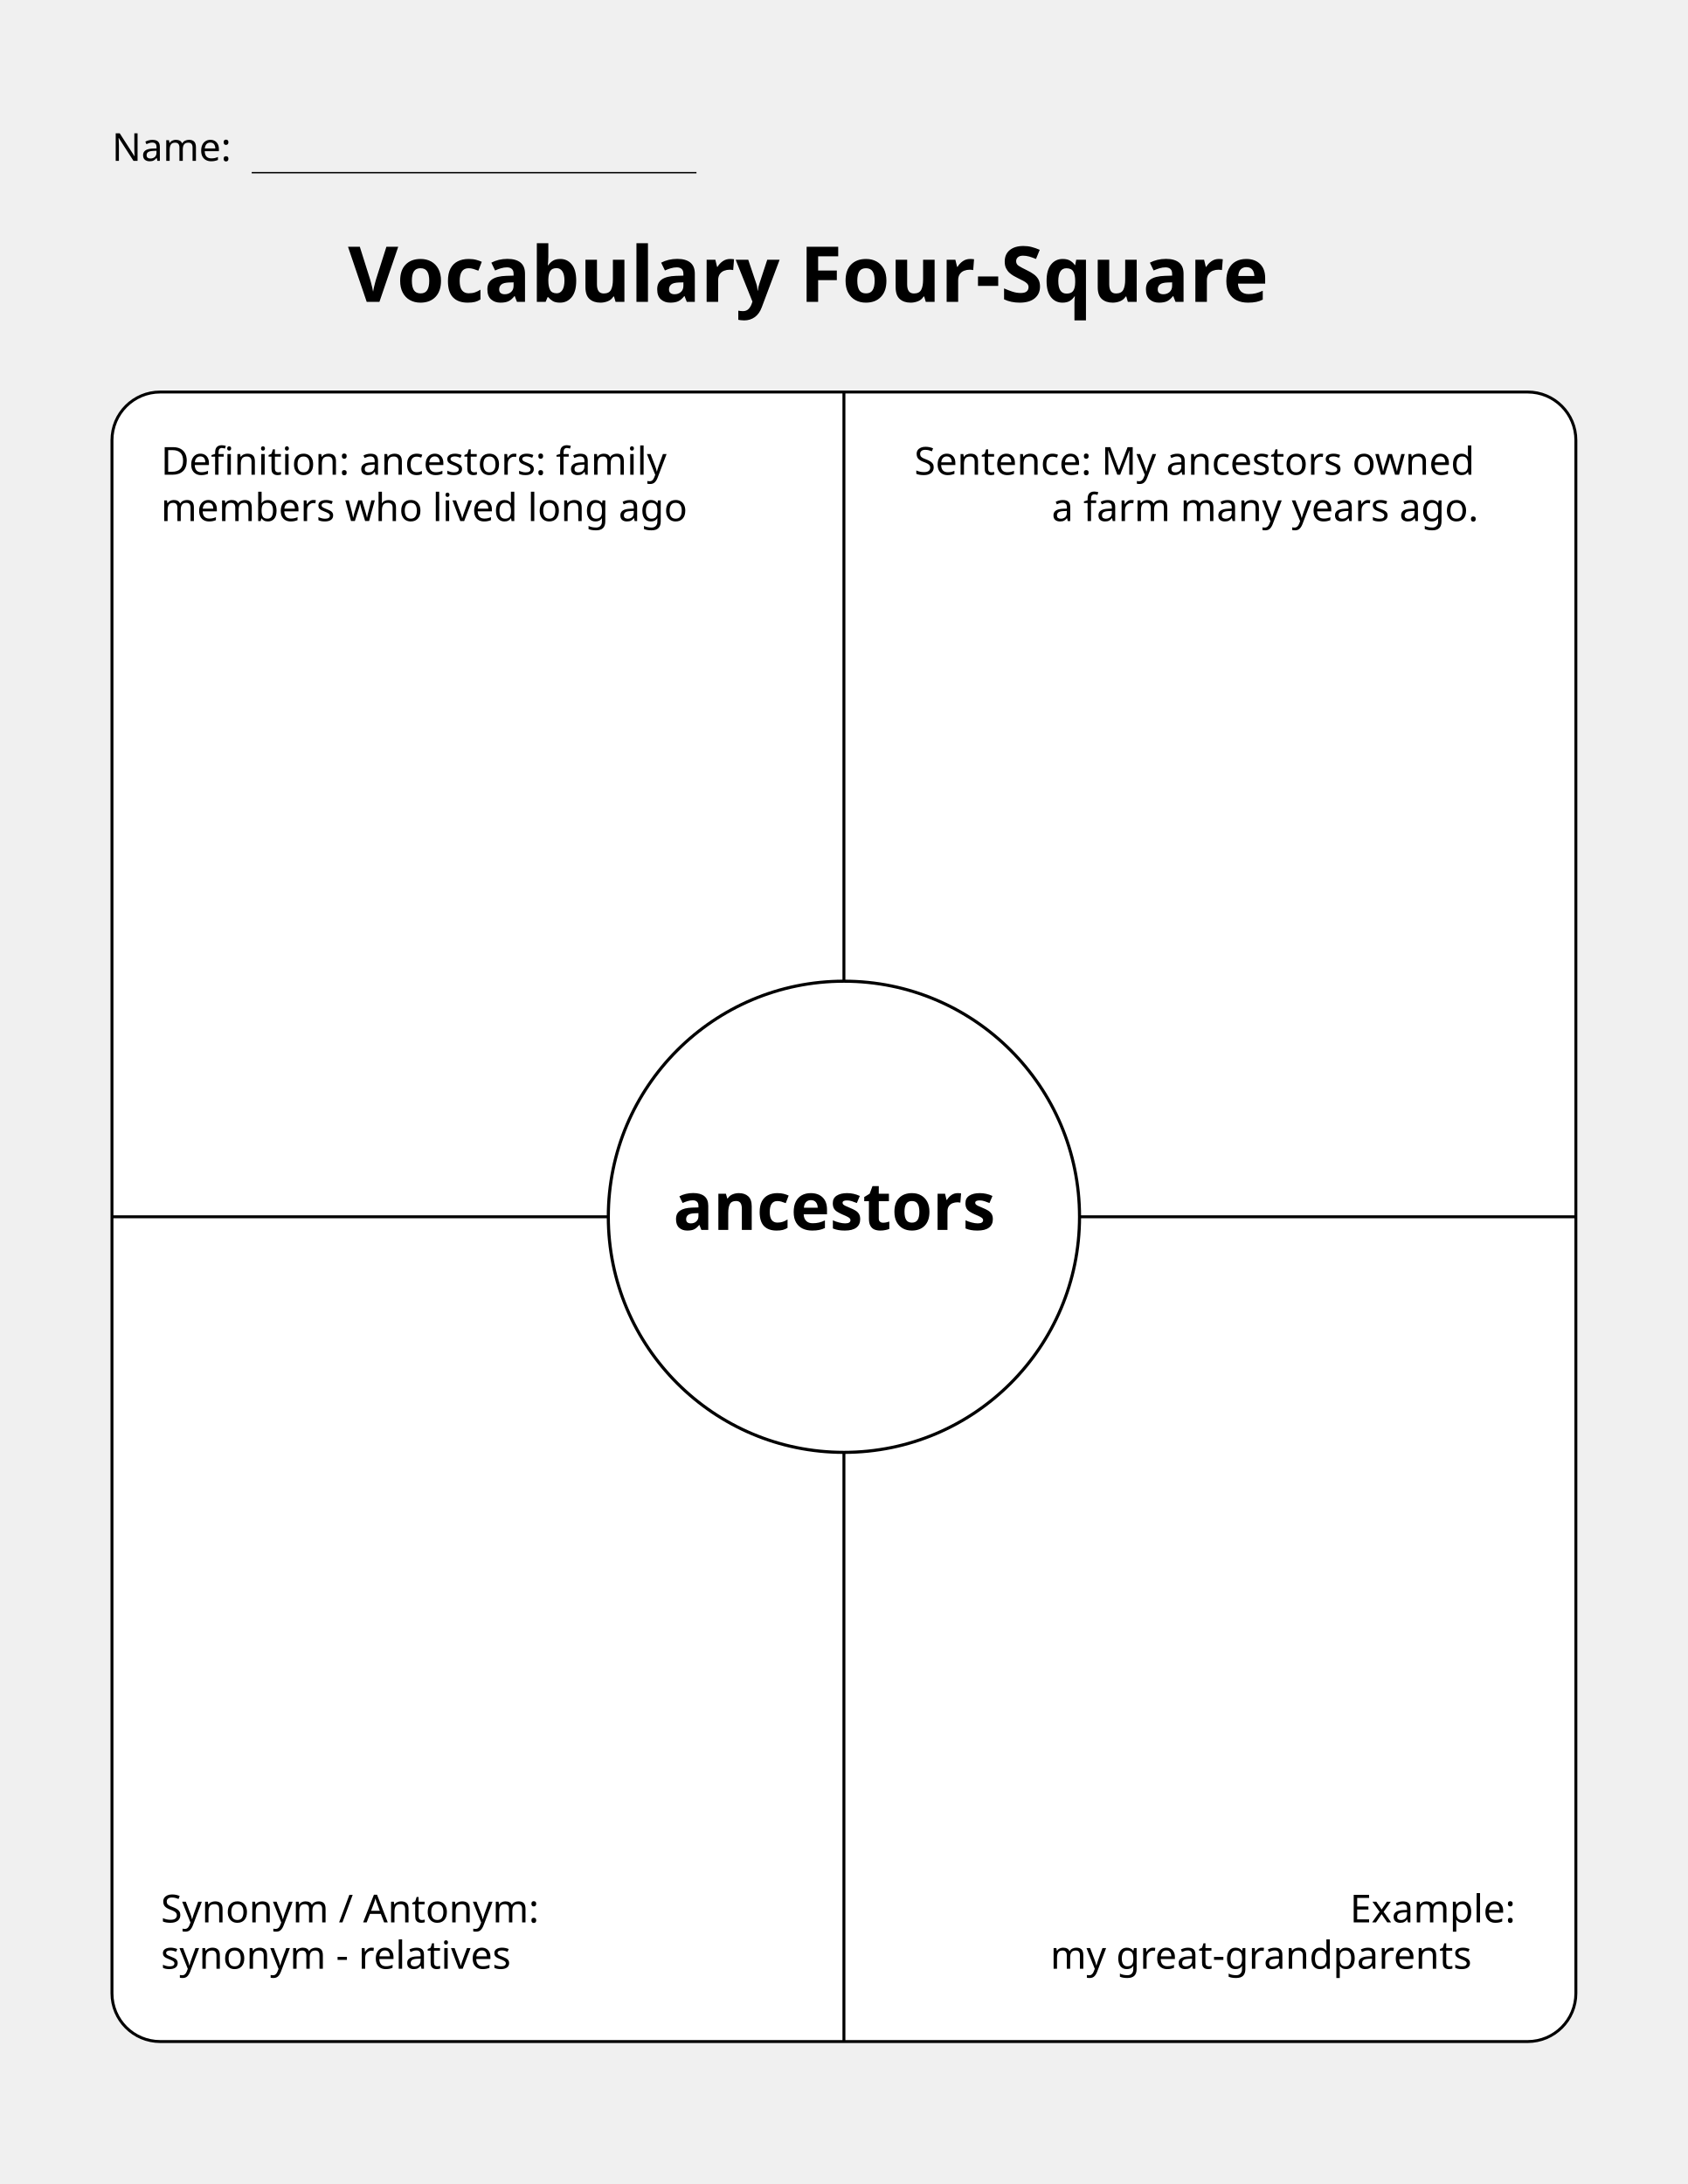
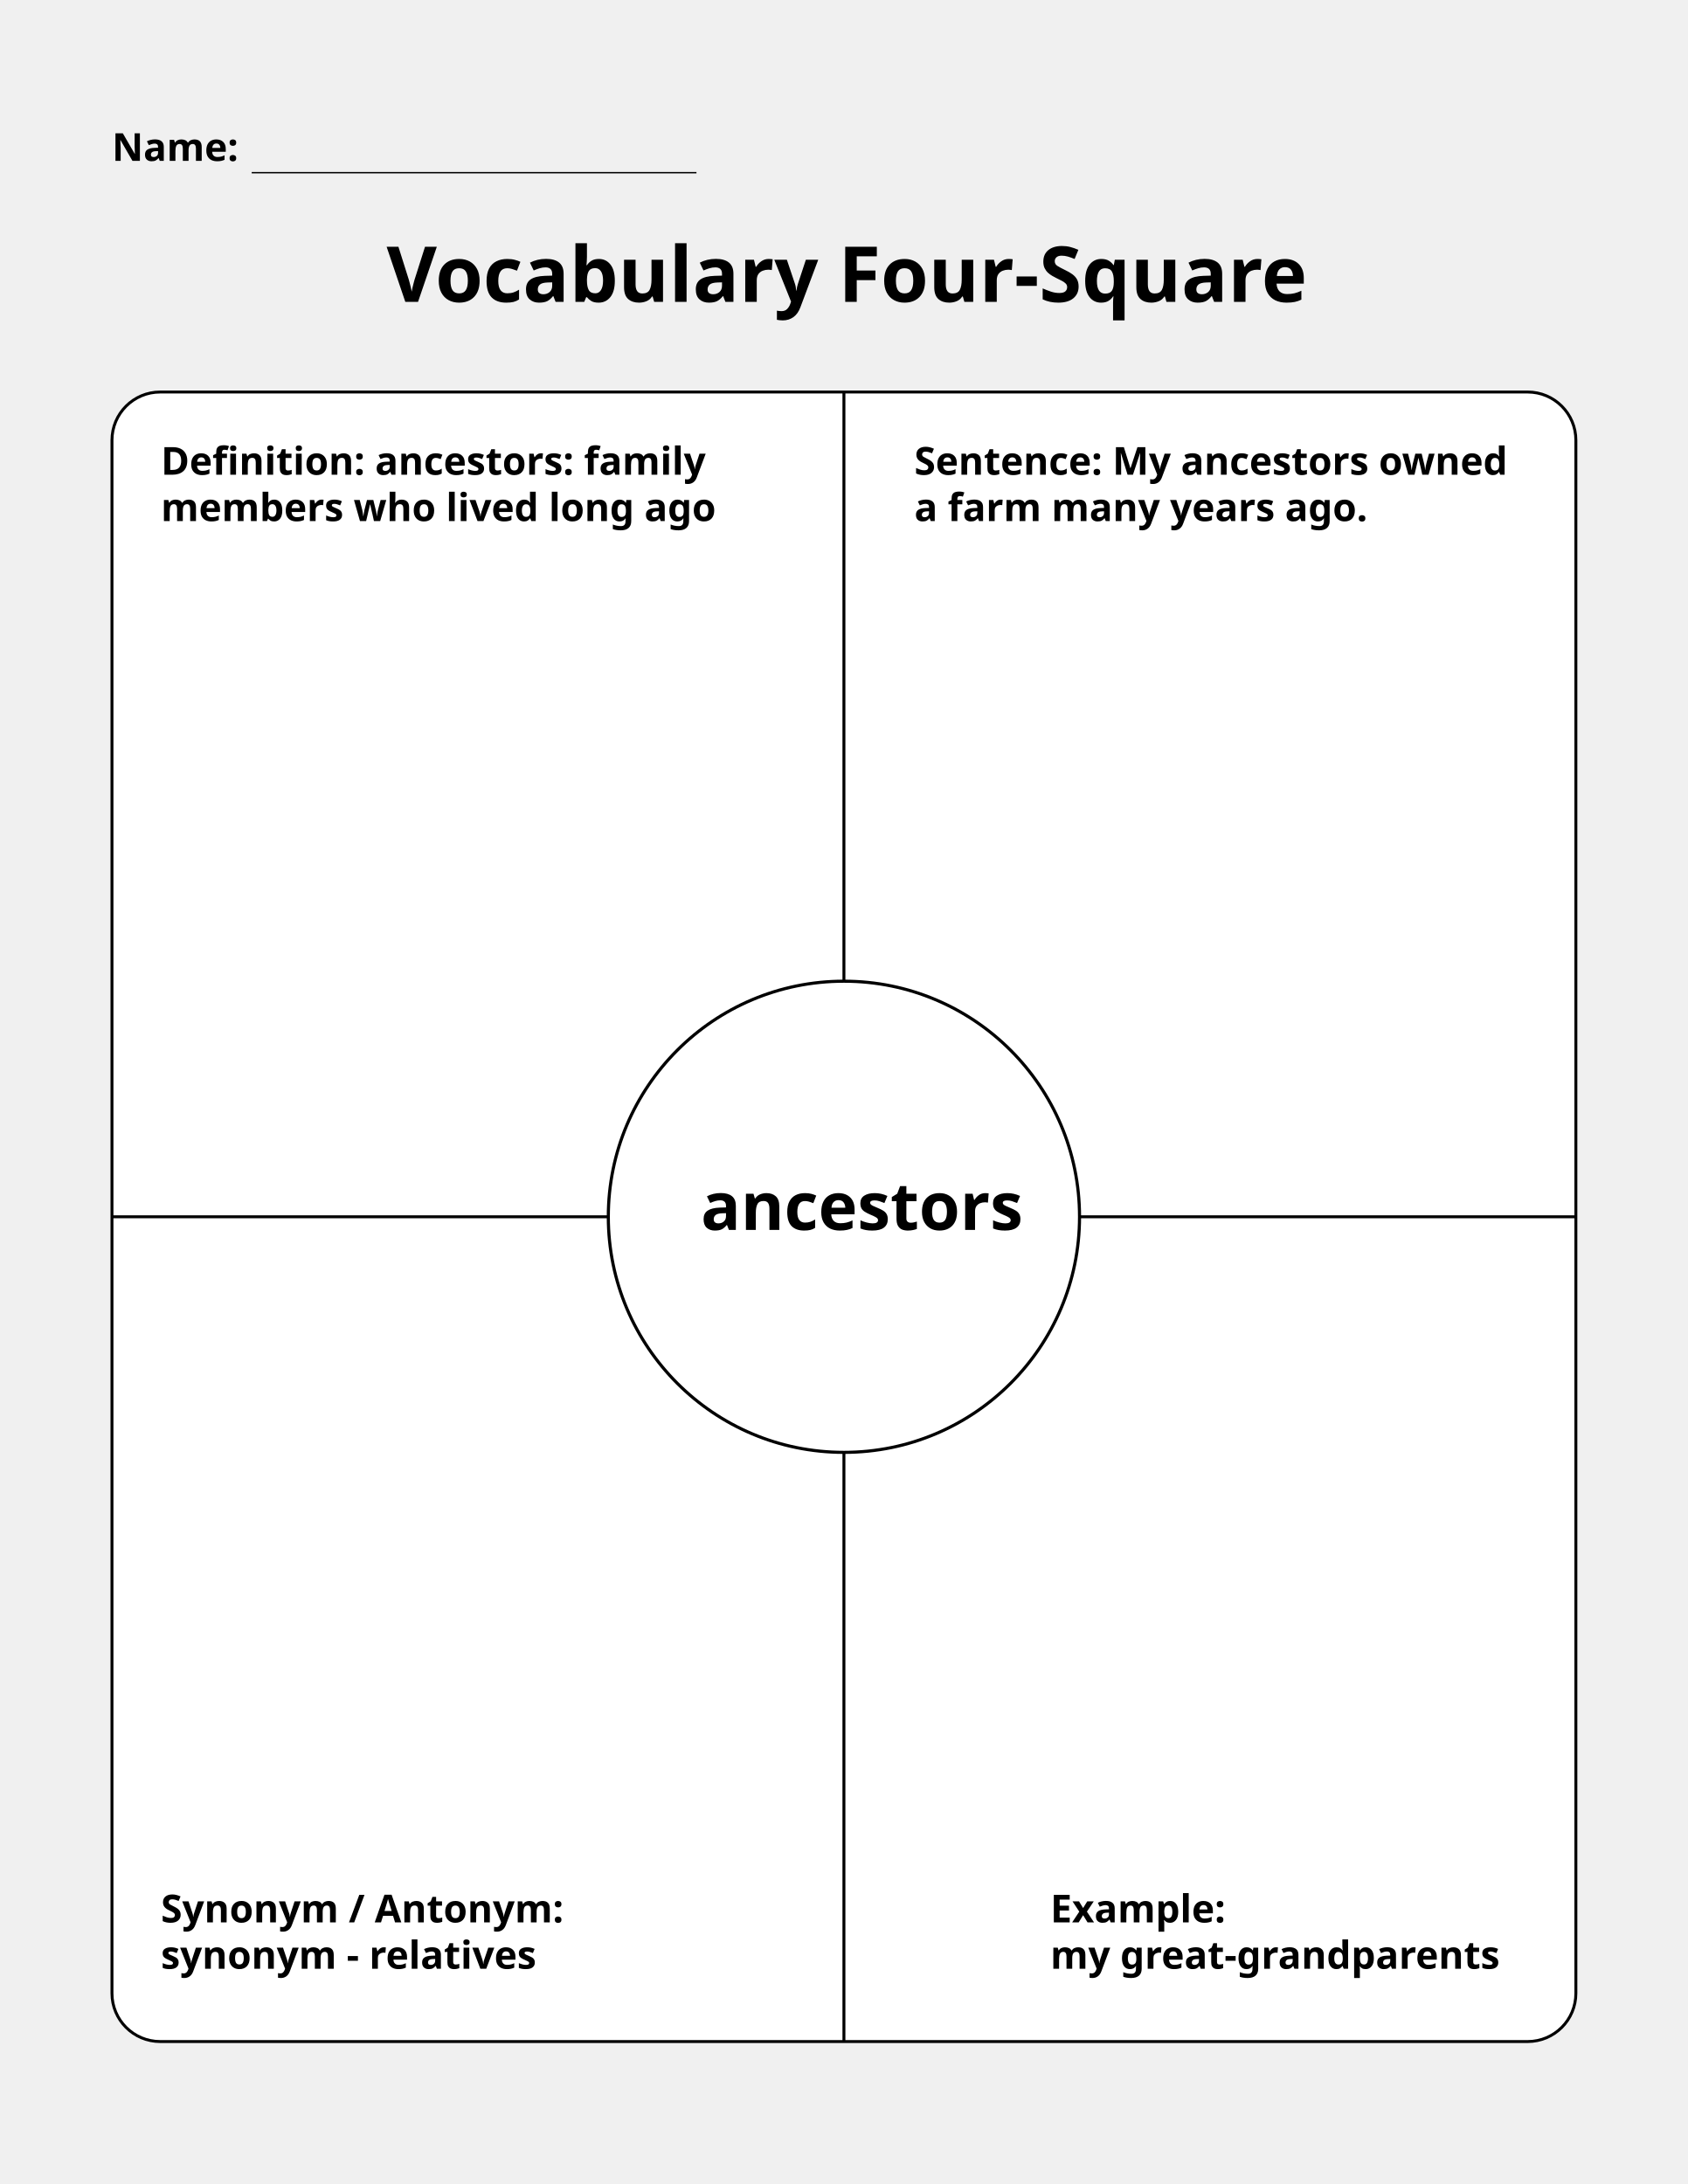
<svg xmlns="http://www.w3.org/2000/svg" version="1.1" x="0px" y="0px" viewBox="0 0 612 792" style="enable-background:new 0 0 612 792;" xml:space="preserve">
  <style type="text/css">
- 	.st0{font-family:'sans-serif';}
- 	.st1{font-size:14px;}
- 	.st2{font-family:'sans-serif'; font-weight:600;}
+ 	.st0{font-family:'sans-serif'; font-weight:600; text-align:left;}
+ 	.st1{font-size:14px; font-family:'sans-serif'; font-weight:600; text-align:left;}
+ 	.st2{font-family:'sans-serif'; font-weight:600; text-align:left;}
	.st3{font-size:28px;}
	.st4{fill:#FFFFFF;}
	.st5{fill:none;stroke:#000000;stroke-width:1.062;stroke-miterlimit:10;}
	.st6{stroke:#000000;stroke-width:0.5;stroke-miterlimit:10;}
	.st7{fill:#FFFFFF;stroke:#000000;stroke-width:1.062;stroke-miterlimit:10;}
	.st8{display:none;fill:#FFFFFF;stroke:#000000;stroke-width:1.131;stroke-miterlimit:10;}
	.st9{fill:#FFFFFF;stroke:#000000;stroke-width:1.131;stroke-miterlimit:10;}
	.st10{font-size:24px;}
</style>
  <g id="Layer_1">
    <text transform="matrix(1 0 0 1 40.5986 58.3419)" class="st0 st1">Name: </text>
-     <text transform="matrix(1 0 0 1 126.186 109.4715)" class="st2 st3">Vocabulary Four-Square</text>
+     <text transform="matrix(1 0 0 1 140.186 109.4715)" class="st2 st3">Vocabulary Four-Square</text>
    <g>
      <g>
        <path class="st4" d="M553.91,740.34H58.09c-9.66,0-17.49-7.83-17.49-17.49v-563.2c0-9.66,7.83-17.49,17.49-17.49h495.82     c9.66,0,17.49,7.83,17.49,17.49v563.2C571.4,732.51,563.57,740.34,553.91,740.34z" />
        <path class="st5" d="M553.91,740.34H58.09c-9.66,0-17.49-7.83-17.49-17.49v-563.2c0-9.66,7.83-17.49,17.49-17.49h495.82     c9.66,0,17.49,7.83,17.49,17.49v563.2C571.4,732.51,563.57,740.34,553.91,740.34z" />
      </g>
    </g>
    <line class="st6" x1="91.27" y1="62.62" x2="252.53" y2="62.62" />
  </g>
  <g id="Layer_2">
    <line class="st7" x1="306" y1="142.16" x2="306" y2="740.34" />
    <line class="st7" x1="40.6" y1="441.25" x2="571.4" y2="441.25" />
    <circle class="st8" cx="306" cy="451.25" r="85.43" />
    <g id="Layer_3">
      <circle class="st9" cx="306" cy="441.25" r="85.43" />
    </g>
-     <text transform="matrix(1 0 0 1 244.105 446.0146)" class="st2 st10">ancestors</text>
+     <text transform="matrix(1 0 0 1 254.105 446.0146)" class="st2 st10">ancestors</text>
    <text transform="matrix(1 0 0 1 58.3523 172.1578)">
      <tspan x="0" y="0" class="st0 st1">Definition: ancestors: family</tspan>
      <tspan x="0" y="16.8" class="st0 st1">members who lived long ago</tspan>
    </text>
    <text transform="matrix(1 0 0 1 58.3523 697.1382)">
      <tspan x="0" y="0" class="st0 st1">Synonym / Antonym:</tspan>
      <tspan x="0" y="16.8" class="st0 st1">synonym - relatives</tspan>
    </text>
    <text transform="matrix(1 0 0 1 331.5266 172.1578)">
      <tspan x="0" y="0" class="st0 st1">Sentence: My ancestors owned</tspan>
-       <tspan x="49.81" y="16.8" class="st0 st1">a farm many years ago.</tspan>
+       <tspan x="0" y="16.8" class="st0 st1">a farm many years ago.</tspan>
    </text>
    <text transform="matrix(1 0 0 1 489.4855 697.1382)">
-       <tspan x="0" y="0" class="st0 st1">Example:</tspan>
+       <tspan x="-108.64" y="0" class="st0 st1">Example:</tspan>
      <tspan x="-108.64" y="16.8" class="st0 st1">my great-grandparents</tspan>
    </text>
  </g>
</svg>
